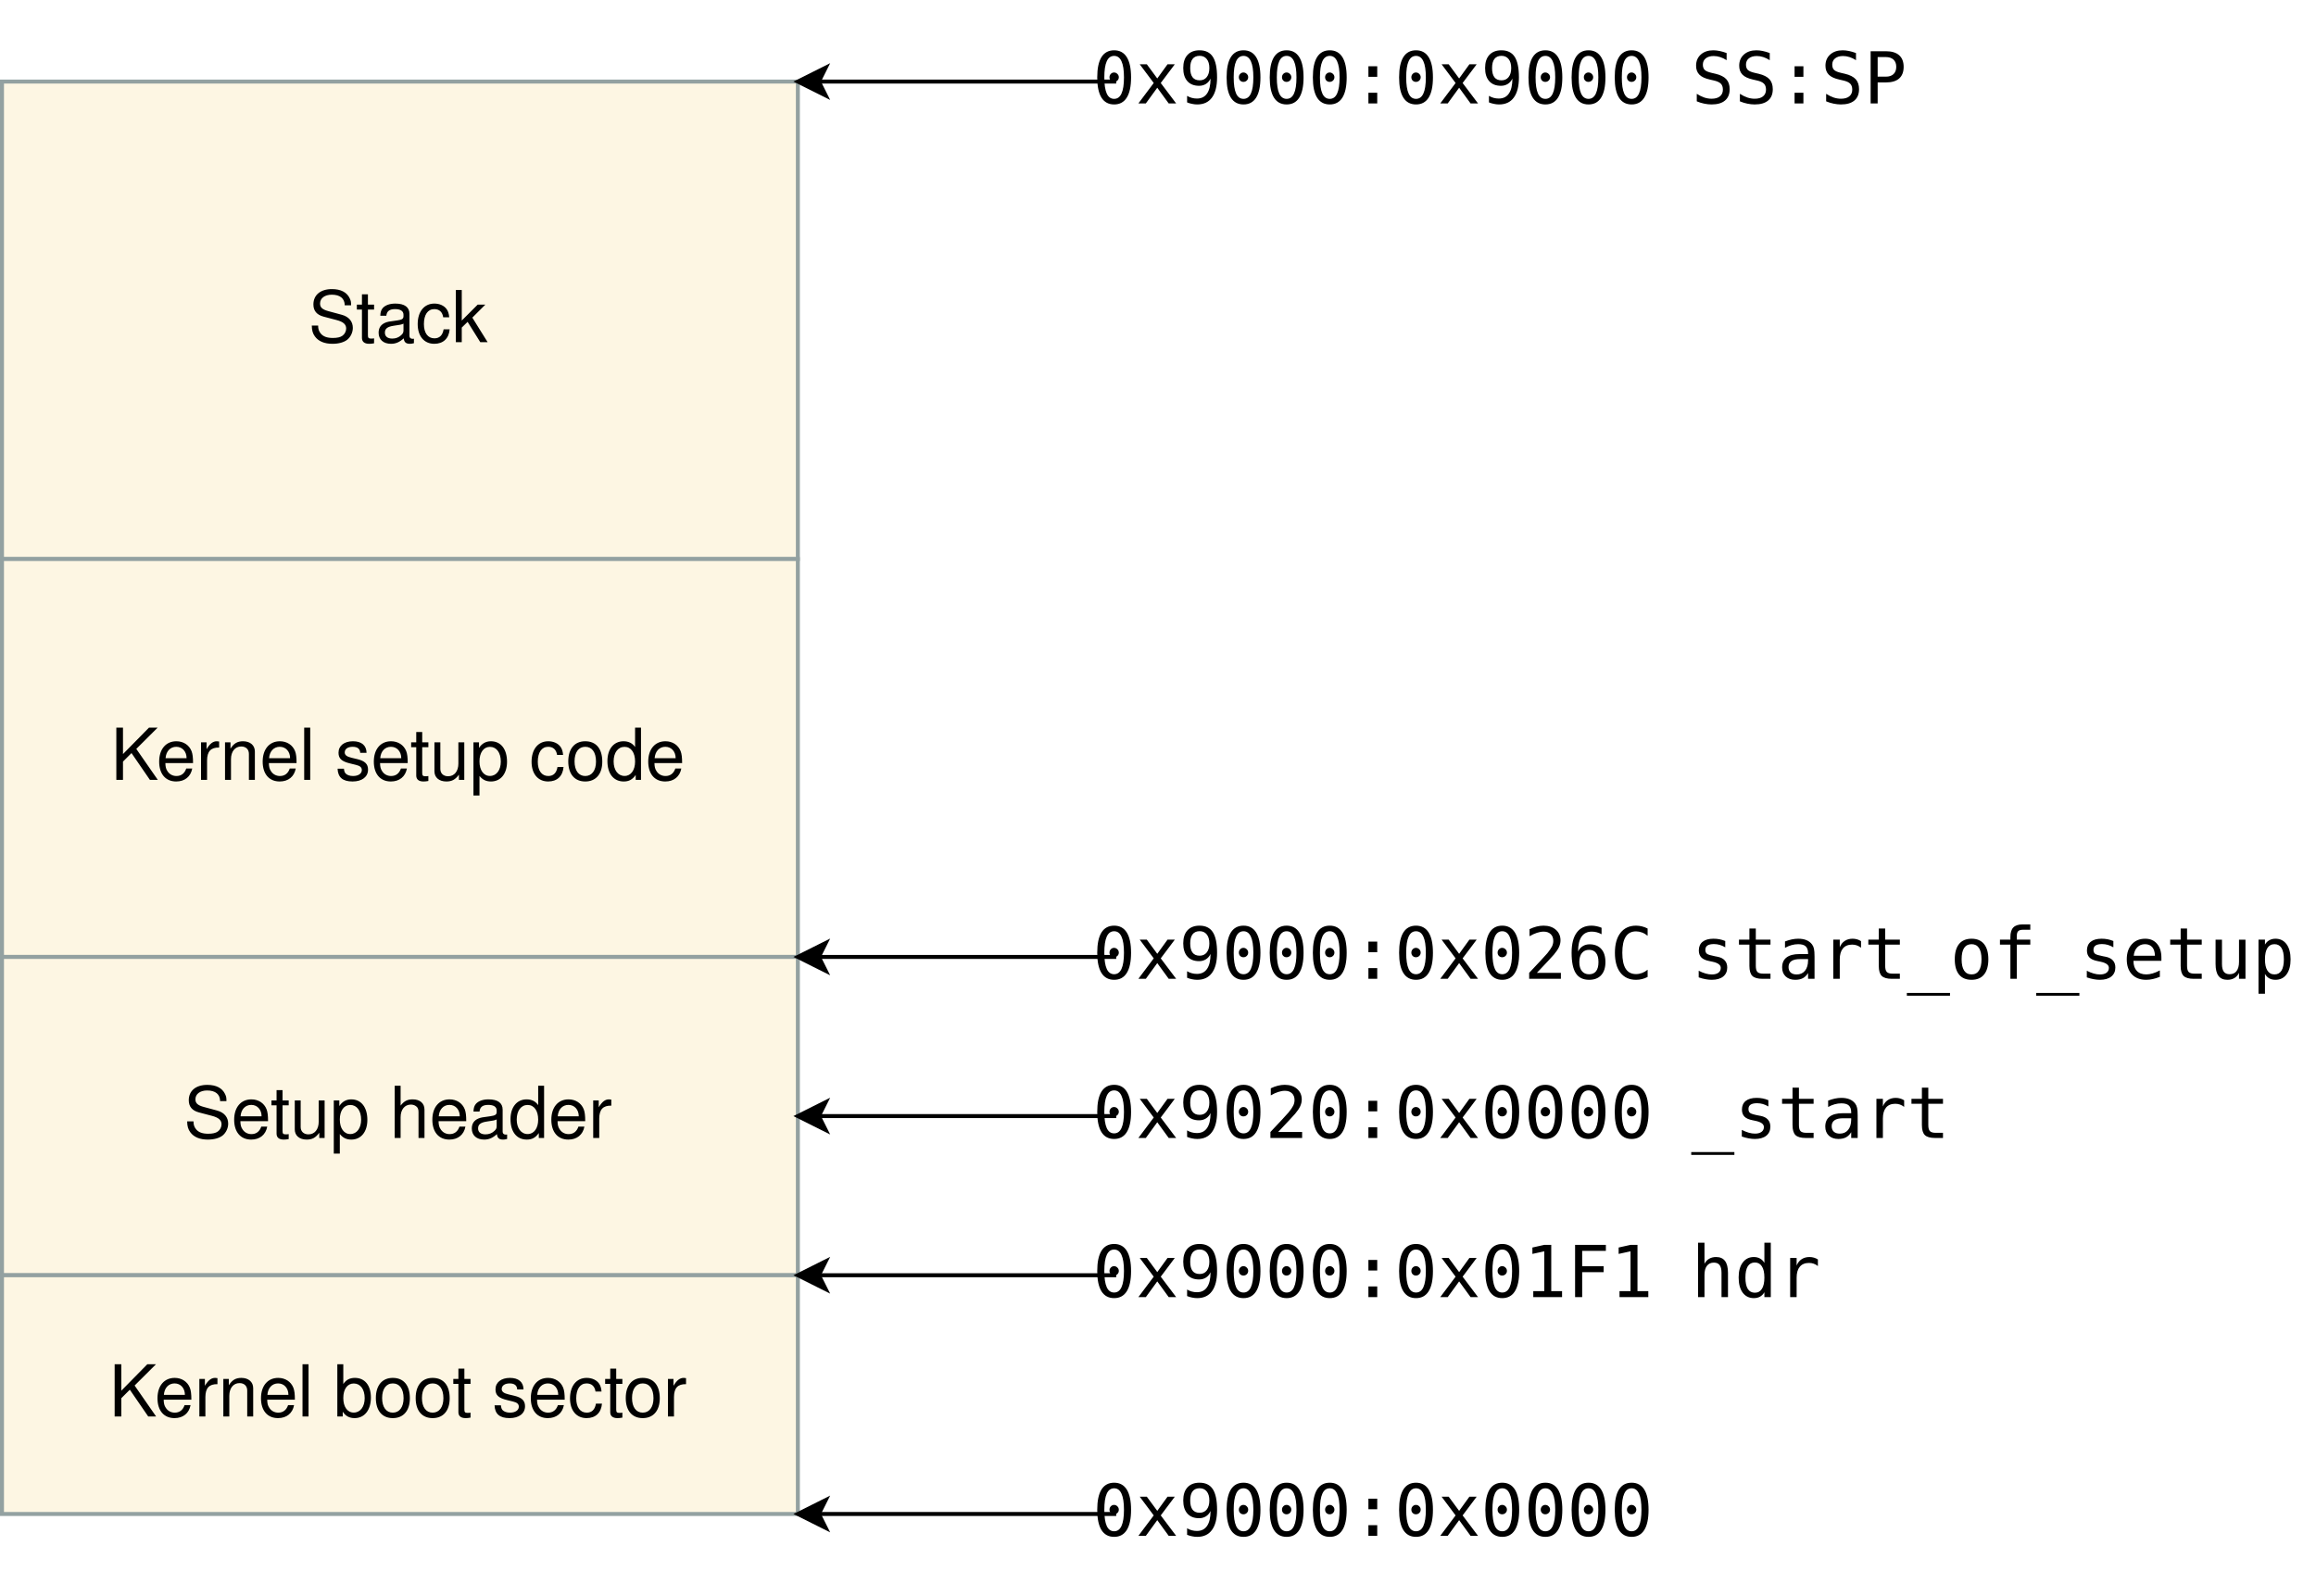
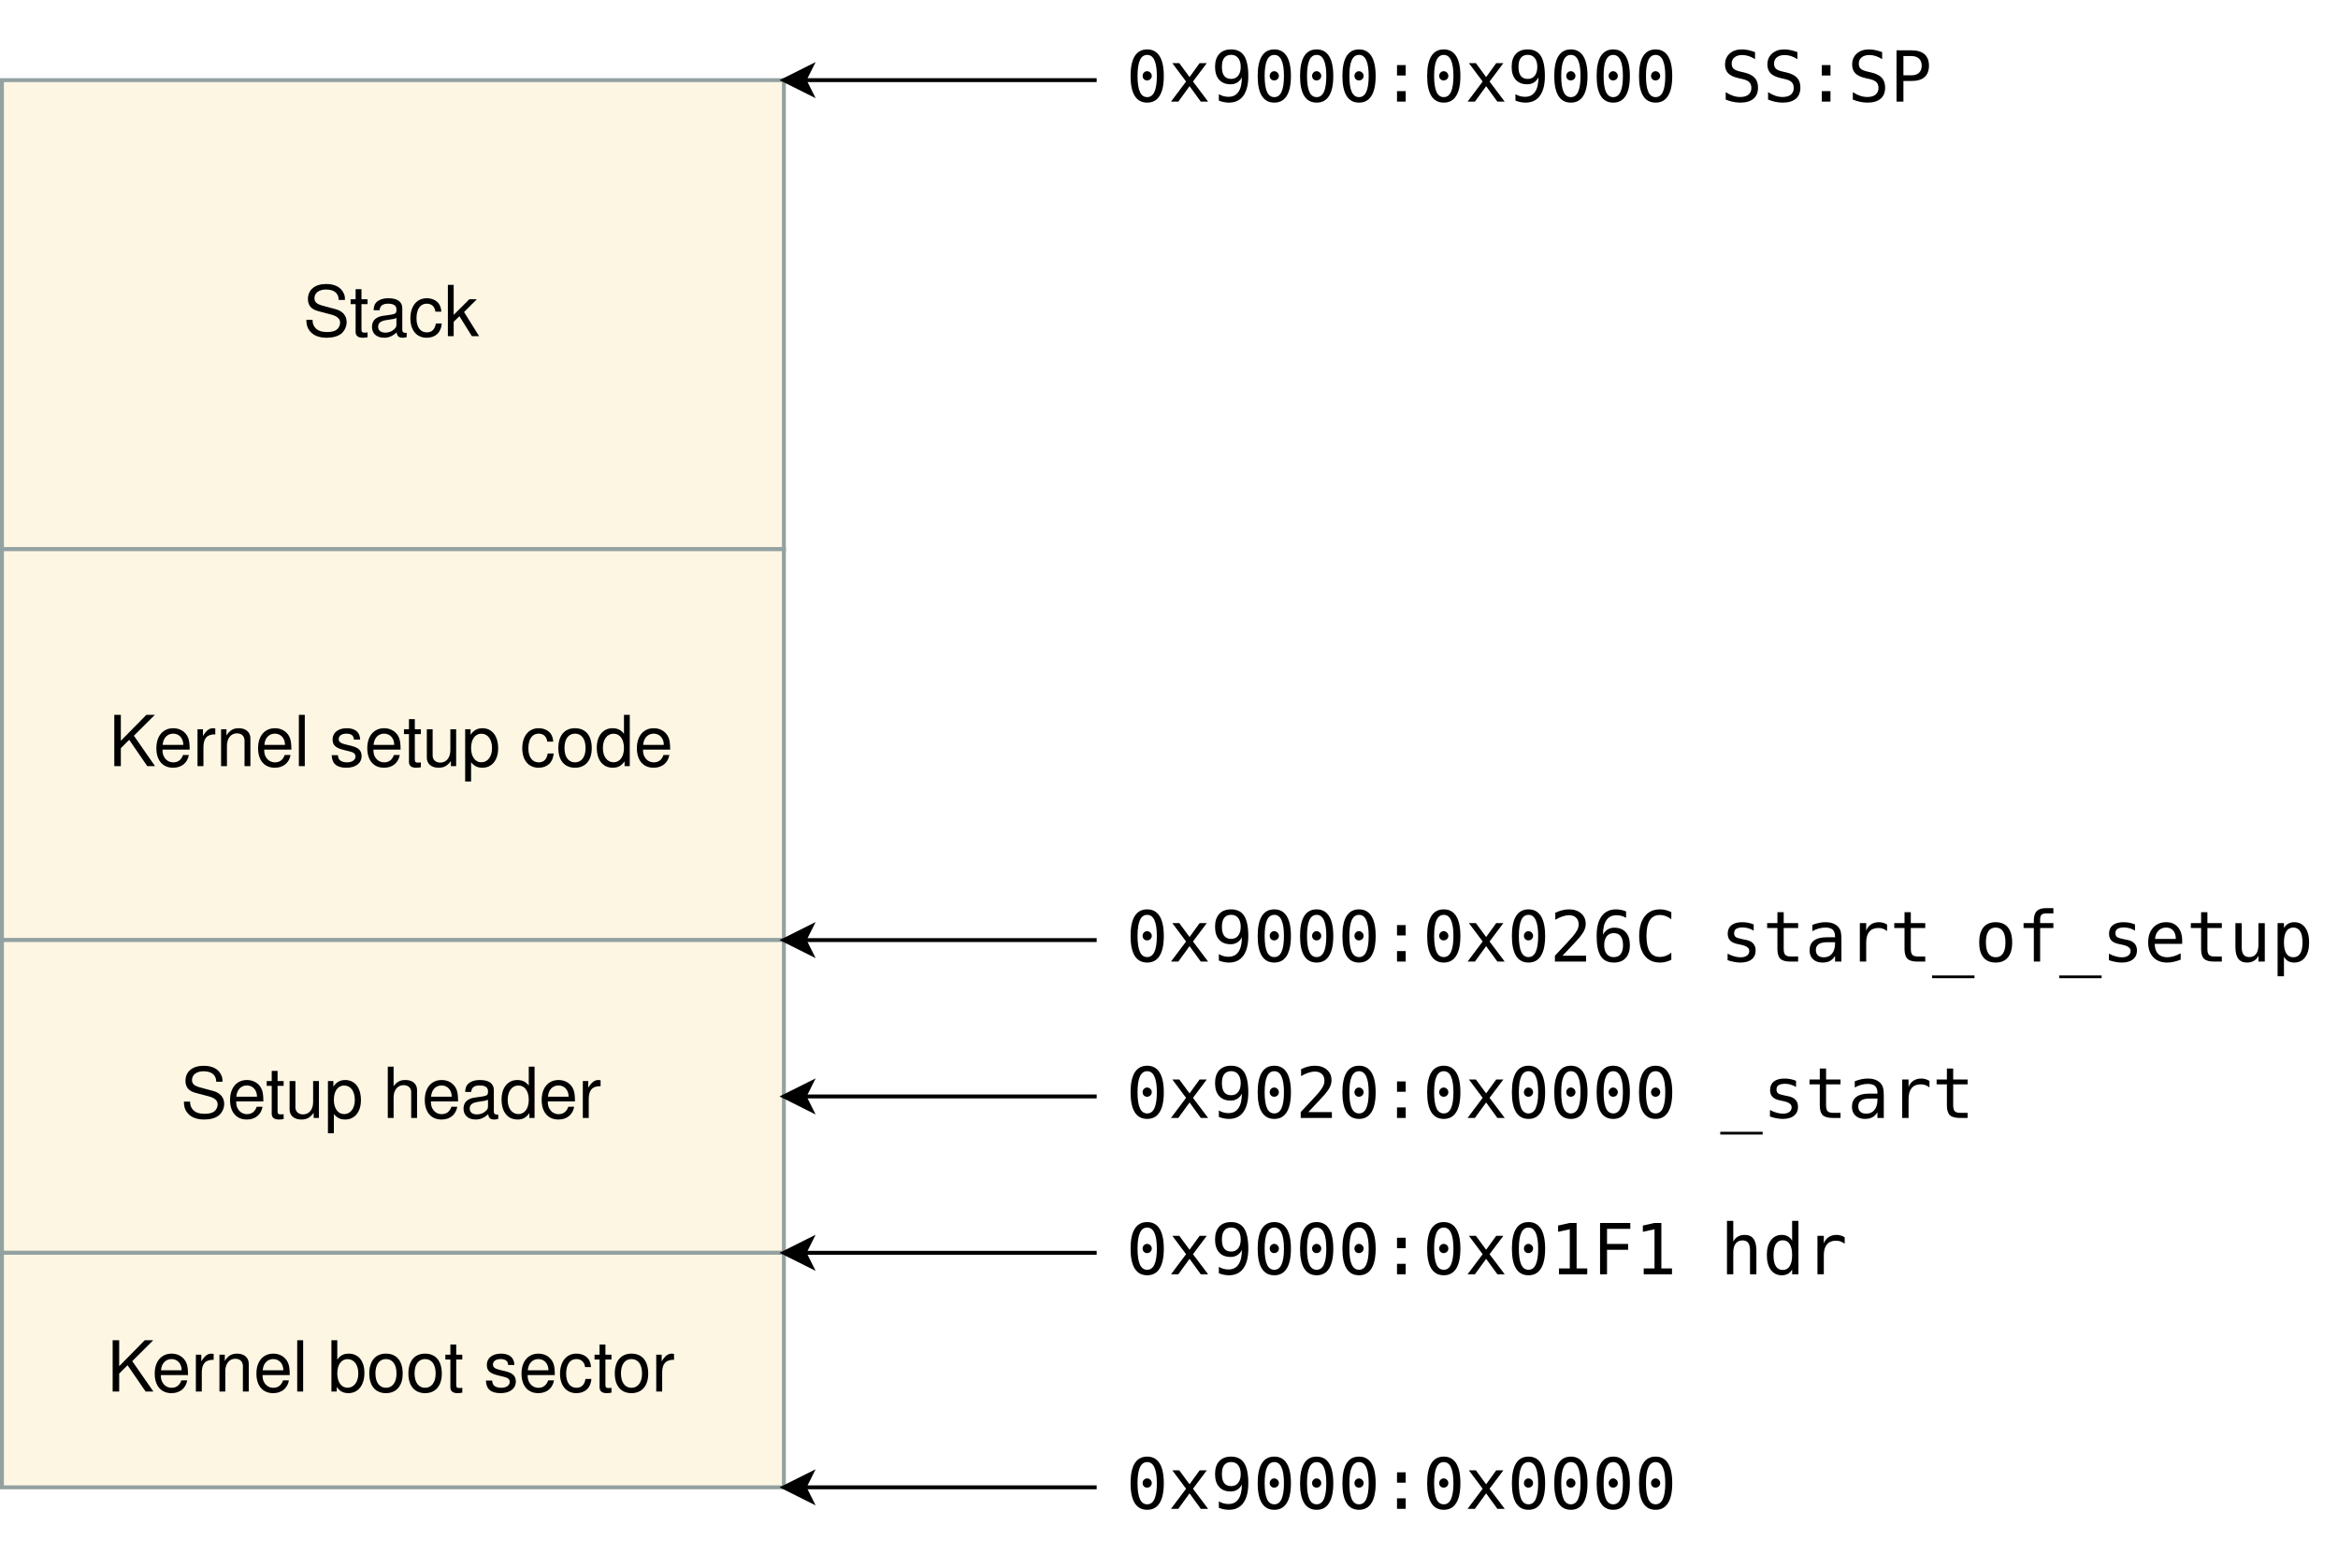
- <svg xmlns="http://www.w3.org/2000/svg" style="background: transparent; background-color: transparent; color-scheme: light dark;" version="1.1" width="582px" height="401px" viewBox="0 0 582 401" content="&lt;mxfile host=&quot;app.diagrams.net&quot;&gt;&lt;diagram name=&quot;Page-1&quot; id=&quot;early-stack&quot;&gt;&lt;mxGraphModel grid=&quot;1&quot; gridSize=&quot;10&quot; guides=&quot;1&quot; tooltips=&quot;1&quot; connect=&quot;1&quot; arrows=&quot;1&quot; fold=&quot;1&quot; page=&quot;1&quot; pageScale=&quot;1&quot; pageWidth=&quot;850&quot; pageHeight=&quot;1100&quot; math=&quot;0&quot; shadow=&quot;0&quot;&gt;&lt;root&gt;&lt;mxCell id=&quot;0&quot; /&gt;&lt;mxCell id=&quot;1&quot; parent=&quot;0&quot; /&gt;&lt;mxCell id=&quot;early-stack-1&quot; parent=&quot;1&quot; style=&quot;rounded=0;whiteSpace=wrap;html=1;fillColor=#FDF6E3;strokeColor=#93A1A1;strokeWidth=1;fontColor=#000000;fontSize=18;fontFamily=Helvetica;&quot; value=&quot;Stack&quot; vertex=&quot;1&quot;&gt;&lt;mxGeometry x=&quot;200&quot; y=&quot;80&quot; width=&quot;200&quot; height=&quot;120&quot; as=&quot;geometry&quot; /&gt;&lt;/mxCell&gt;&lt;mxCell id=&quot;early-stack-2&quot; parent=&quot;1&quot; style=&quot;rounded=0;whiteSpace=wrap;html=1;fillColor=#FDF6E3;strokeColor=#93A1A1;strokeWidth=1;fontColor=#000000;fontSize=18;fontFamily=Helvetica;&quot; value=&quot;Kernel setup code&quot; vertex=&quot;1&quot;&gt;&lt;mxGeometry x=&quot;200&quot; y=&quot;200&quot; width=&quot;200&quot; height=&quot;100&quot; as=&quot;geometry&quot; /&gt;&lt;/mxCell&gt;&lt;mxCell id=&quot;early-stack-3&quot; parent=&quot;1&quot; style=&quot;rounded=0;whiteSpace=wrap;html=1;fillColor=#FDF6E3;strokeColor=#93A1A1;strokeWidth=1;fontColor=#000000;fontSize=18;fontFamily=Helvetica;&quot; value=&quot;Setup header&quot; vertex=&quot;1&quot;&gt;&lt;mxGeometry x=&quot;200&quot; y=&quot;300&quot; width=&quot;200&quot; height=&quot;80&quot; as=&quot;geometry&quot; /&gt;&lt;/mxCell&gt;&lt;mxCell id=&quot;early-stack-4&quot; parent=&quot;1&quot; style=&quot;rounded=0;whiteSpace=wrap;html=1;fillColor=#FDF6E3;strokeColor=#93A1A1;strokeWidth=1;fontColor=#000000;fontSize=18;fontFamily=Helvetica;&quot; value=&quot;Kernel boot sector&quot; vertex=&quot;1&quot;&gt;&lt;mxGeometry x=&quot;200&quot; y=&quot;380&quot; width=&quot;200&quot; height=&quot;60&quot; as=&quot;geometry&quot; /&gt;&lt;/mxCell&gt;&lt;mxCell id=&quot;early-stack-5&quot; edge=&quot;1&quot; parent=&quot;1&quot; style=&quot;edgeStyle=orthogonalEdgeStyle;rounded=0;orthogonalLoop=1;html=1;&quot;&gt;&lt;mxGeometry relative=&quot;1&quot; as=&quot;geometry&quot;&gt;&lt;mxPoint x=&quot;480&quot; y=&quot;80&quot; as=&quot;sourcePoint&quot; /&gt;&lt;mxPoint x=&quot;400&quot; y=&quot;80&quot; as=&quot;targetPoint&quot; /&gt;&lt;/mxGeometry&gt;&lt;/mxCell&gt;&lt;mxCell id=&quot;early-stack-6&quot; parent=&quot;1&quot; style=&quot;text;html=1;align=center;verticalAlign=middle;whiteSpace=wrap;rounded=0;fontSize=18;fontFamily=monospace;fontColor=#000000;&quot; value=&quot;0x9000:0x9000&quot; vertex=&quot;1&quot;&gt;&lt;mxGeometry x=&quot;480&quot; y=&quot;65&quot; width=&quot;130&quot; height=&quot;30&quot; as=&quot;geometry&quot; /&gt;&lt;/mxCell&gt;&lt;mxCell id=&quot;early-stack-7&quot; parent=&quot;1&quot; style=&quot;text;html=1;align=left;verticalAlign=middle;whiteSpace=nowrap;rounded=0;fontSize=18;fontFamily=monospace;fontColor=#000000;&quot; value=&quot;SS:SP&quot; vertex=&quot;1&quot;&gt;&lt;mxGeometry x=&quot;625&quot; y=&quot;65&quot; width=&quot;157&quot; height=&quot;30&quot; as=&quot;geometry&quot; /&gt;&lt;/mxCell&gt;&lt;mxCell id=&quot;early-stack-8&quot; edge=&quot;1&quot; parent=&quot;1&quot; style=&quot;edgeStyle=orthogonalEdgeStyle;rounded=0;orthogonalLoop=1;html=1;&quot;&gt;&lt;mxGeometry relative=&quot;1&quot; as=&quot;geometry&quot;&gt;&lt;mxPoint x=&quot;480&quot; y=&quot;300&quot; as=&quot;sourcePoint&quot; /&gt;&lt;mxPoint x=&quot;400&quot; y=&quot;300&quot; as=&quot;targetPoint&quot; /&gt;&lt;/mxGeometry&gt;&lt;/mxCell&gt;&lt;mxCell id=&quot;early-stack-9&quot; parent=&quot;1&quot; style=&quot;text;html=1;align=center;verticalAlign=middle;whiteSpace=wrap;rounded=0;fontSize=18;fontFamily=monospace;fontColor=#000000;&quot; value=&quot;0x9000:0x026C&quot; vertex=&quot;1&quot;&gt;&lt;mxGeometry x=&quot;480&quot; y=&quot;285&quot; width=&quot;130&quot; height=&quot;30&quot; as=&quot;geometry&quot; /&gt;&lt;/mxCell&gt;&lt;mxCell id=&quot;early-stack-10&quot; parent=&quot;1&quot; style=&quot;text;html=1;align=left;verticalAlign=middle;whiteSpace=nowrap;rounded=0;fontSize=18;fontFamily=monospace;fontColor=#000000;&quot; value=&quot;start_of_setup&quot; vertex=&quot;1&quot;&gt;&lt;mxGeometry x=&quot;625&quot; y=&quot;285&quot; width=&quot;157&quot; height=&quot;30&quot; as=&quot;geometry&quot; /&gt;&lt;/mxCell&gt;&lt;mxCell id=&quot;early-stack-11&quot; edge=&quot;1&quot; parent=&quot;1&quot; style=&quot;edgeStyle=orthogonalEdgeStyle;rounded=0;orthogonalLoop=1;html=1;&quot;&gt;&lt;mxGeometry relative=&quot;1&quot; as=&quot;geometry&quot;&gt;&lt;mxPoint x=&quot;480&quot; y=&quot;340&quot; as=&quot;sourcePoint&quot; /&gt;&lt;mxPoint x=&quot;400&quot; y=&quot;340&quot; as=&quot;targetPoint&quot; /&gt;&lt;/mxGeometry&gt;&lt;/mxCell&gt;&lt;mxCell id=&quot;early-stack-12&quot; parent=&quot;1&quot; style=&quot;text;html=1;align=center;verticalAlign=middle;whiteSpace=wrap;rounded=0;fontSize=18;fontFamily=monospace;fontColor=#000000;&quot; value=&quot;0x9020:0x0000&quot; vertex=&quot;1&quot;&gt;&lt;mxGeometry x=&quot;480&quot; y=&quot;325&quot; width=&quot;130&quot; height=&quot;30&quot; as=&quot;geometry&quot; /&gt;&lt;/mxCell&gt;&lt;mxCell id=&quot;early-stack-13&quot; parent=&quot;1&quot; style=&quot;text;html=1;align=left;verticalAlign=middle;whiteSpace=nowrap;rounded=0;fontSize=18;fontFamily=monospace;fontColor=#000000;&quot; value=&quot;_start&quot; vertex=&quot;1&quot;&gt;&lt;mxGeometry x=&quot;625&quot; y=&quot;325&quot; width=&quot;157&quot; height=&quot;30&quot; as=&quot;geometry&quot; /&gt;&lt;/mxCell&gt;&lt;mxCell id=&quot;early-stack-14&quot; edge=&quot;1&quot; parent=&quot;1&quot; style=&quot;edgeStyle=orthogonalEdgeStyle;rounded=0;orthogonalLoop=1;html=1;&quot;&gt;&lt;mxGeometry relative=&quot;1&quot; as=&quot;geometry&quot;&gt;&lt;mxPoint x=&quot;480&quot; y=&quot;380&quot; as=&quot;sourcePoint&quot; /&gt;&lt;mxPoint x=&quot;400&quot; y=&quot;380&quot; as=&quot;targetPoint&quot; /&gt;&lt;/mxGeometry&gt;&lt;/mxCell&gt;&lt;mxCell id=&quot;early-stack-15&quot; parent=&quot;1&quot; style=&quot;text;html=1;align=center;verticalAlign=middle;whiteSpace=wrap;rounded=0;fontSize=18;fontFamily=monospace;fontColor=#000000;&quot; value=&quot;0x9000:0x01F1&quot; vertex=&quot;1&quot;&gt;&lt;mxGeometry x=&quot;480&quot; y=&quot;365&quot; width=&quot;130&quot; height=&quot;30&quot; as=&quot;geometry&quot; /&gt;&lt;/mxCell&gt;&lt;mxCell id=&quot;early-stack-16&quot; parent=&quot;1&quot; style=&quot;text;html=1;align=left;verticalAlign=middle;whiteSpace=nowrap;rounded=0;fontSize=18;fontFamily=monospace;fontColor=#000000;&quot; value=&quot;hdr&quot; vertex=&quot;1&quot;&gt;&lt;mxGeometry x=&quot;625&quot; y=&quot;365&quot; width=&quot;157&quot; height=&quot;30&quot; as=&quot;geometry&quot; /&gt;&lt;/mxCell&gt;&lt;mxCell id=&quot;early-stack-17&quot; edge=&quot;1&quot; parent=&quot;1&quot; style=&quot;edgeStyle=orthogonalEdgeStyle;rounded=0;orthogonalLoop=1;html=1;&quot;&gt;&lt;mxGeometry relative=&quot;1&quot; as=&quot;geometry&quot;&gt;&lt;mxPoint x=&quot;480&quot; y=&quot;440&quot; as=&quot;sourcePoint&quot; /&gt;&lt;mxPoint x=&quot;400&quot; y=&quot;440&quot; as=&quot;targetPoint&quot; /&gt;&lt;/mxGeometry&gt;&lt;/mxCell&gt;&lt;mxCell id=&quot;early-stack-18&quot; parent=&quot;1&quot; style=&quot;text;html=1;align=center;verticalAlign=middle;whiteSpace=wrap;rounded=0;fontSize=18;fontFamily=monospace;fontColor=#000000;&quot; value=&quot;0x9000:0x0000&quot; vertex=&quot;1&quot;&gt;&lt;mxGeometry x=&quot;480&quot; y=&quot;425&quot; width=&quot;130&quot; height=&quot;30&quot; as=&quot;geometry&quot; /&gt;&lt;/mxCell&gt;&lt;/root&gt;&lt;/mxGraphModel&gt;&lt;/diagram&gt;&lt;/mxfile&gt;">
+ <svg xmlns="http://www.w3.org/2000/svg" style="background: transparent; background-color: transparent; color-scheme: light dark;" version="1.1" width="598px" height="401px" viewBox="0 0 598 401" content="&lt;mxfile host=&quot;app.diagrams.net&quot;&gt;&lt;diagram name=&quot;Page-1&quot; id=&quot;early-stack&quot;&gt;&lt;mxGraphModel grid=&quot;1&quot; gridSize=&quot;10&quot; guides=&quot;1&quot; tooltips=&quot;1&quot; connect=&quot;1&quot; arrows=&quot;1&quot; fold=&quot;1&quot; page=&quot;1&quot; pageScale=&quot;1&quot; pageWidth=&quot;850&quot; pageHeight=&quot;1100&quot; math=&quot;0&quot; shadow=&quot;0&quot;&gt;&lt;root&gt;&lt;mxCell id=&quot;0&quot; /&gt;&lt;mxCell id=&quot;1&quot; parent=&quot;0&quot; /&gt;&lt;mxCell id=&quot;early-stack-1&quot; parent=&quot;1&quot; style=&quot;rounded=0;whiteSpace=wrap;html=1;fillColor=#FDF6E3;strokeColor=#93A1A1;strokeWidth=1;fontColor=#000000;fontSize=18;fontFamily=Helvetica;&quot; value=&quot;Stack&quot; vertex=&quot;1&quot;&gt;&lt;mxGeometry x=&quot;200&quot; y=&quot;80&quot; width=&quot;200&quot; height=&quot;120&quot; as=&quot;geometry&quot; /&gt;&lt;/mxCell&gt;&lt;mxCell id=&quot;early-stack-2&quot; parent=&quot;1&quot; style=&quot;rounded=0;whiteSpace=wrap;html=1;fillColor=#FDF6E3;strokeColor=#93A1A1;strokeWidth=1;fontColor=#000000;fontSize=18;fontFamily=Helvetica;&quot; value=&quot;Kernel setup code&quot; vertex=&quot;1&quot;&gt;&lt;mxGeometry x=&quot;200&quot; y=&quot;200&quot; width=&quot;200&quot; height=&quot;100&quot; as=&quot;geometry&quot; /&gt;&lt;/mxCell&gt;&lt;mxCell id=&quot;early-stack-3&quot; parent=&quot;1&quot; style=&quot;rounded=0;whiteSpace=wrap;html=1;fillColor=#FDF6E3;strokeColor=#93A1A1;strokeWidth=1;fontColor=#000000;fontSize=18;fontFamily=Helvetica;&quot; value=&quot;Setup header&quot; vertex=&quot;1&quot;&gt;&lt;mxGeometry x=&quot;200&quot; y=&quot;300&quot; width=&quot;200&quot; height=&quot;80&quot; as=&quot;geometry&quot; /&gt;&lt;/mxCell&gt;&lt;mxCell id=&quot;early-stack-4&quot; parent=&quot;1&quot; style=&quot;rounded=0;whiteSpace=wrap;html=1;fillColor=#FDF6E3;strokeColor=#93A1A1;strokeWidth=1;fontColor=#000000;fontSize=18;fontFamily=Helvetica;&quot; value=&quot;Kernel boot sector&quot; vertex=&quot;1&quot;&gt;&lt;mxGeometry x=&quot;200&quot; y=&quot;380&quot; width=&quot;200&quot; height=&quot;60&quot; as=&quot;geometry&quot; /&gt;&lt;/mxCell&gt;&lt;mxCell id=&quot;early-stack-5&quot; edge=&quot;1&quot; parent=&quot;1&quot; style=&quot;edgeStyle=orthogonalEdgeStyle;rounded=0;orthogonalLoop=1;html=1;&quot;&gt;&lt;mxGeometry relative=&quot;1&quot; as=&quot;geometry&quot;&gt;&lt;mxPoint x=&quot;480&quot; y=&quot;80&quot; as=&quot;sourcePoint&quot; /&gt;&lt;mxPoint x=&quot;400&quot; y=&quot;80&quot; as=&quot;targetPoint&quot; /&gt;&lt;/mxGeometry&gt;&lt;/mxCell&gt;&lt;mxCell id=&quot;early-stack-6&quot; parent=&quot;1&quot; style=&quot;text;html=1;align=left;verticalAlign=middle;whiteSpace=wrap;rounded=0;fontSize=18;fontFamily=monospace;fontColor=#000000;&quot; value=&quot;0x9000:0x9000&quot; vertex=&quot;1&quot;&gt;&lt;mxGeometry x=&quot;488&quot; y=&quot;65&quot; width=&quot;145&quot; height=&quot;30&quot; as=&quot;geometry&quot; /&gt;&lt;/mxCell&gt;&lt;mxCell id=&quot;early-stack-7&quot; parent=&quot;1&quot; style=&quot;text;html=1;align=left;verticalAlign=middle;whiteSpace=nowrap;rounded=0;fontSize=18;fontFamily=monospace;fontColor=#000000;&quot; value=&quot;SS:SP&quot; vertex=&quot;1&quot;&gt;&lt;mxGeometry x=&quot;640&quot; y=&quot;65&quot; width=&quot;157&quot; height=&quot;30&quot; as=&quot;geometry&quot; /&gt;&lt;/mxCell&gt;&lt;mxCell id=&quot;early-stack-8&quot; edge=&quot;1&quot; parent=&quot;1&quot; style=&quot;edgeStyle=orthogonalEdgeStyle;rounded=0;orthogonalLoop=1;html=1;&quot;&gt;&lt;mxGeometry relative=&quot;1&quot; as=&quot;geometry&quot;&gt;&lt;mxPoint x=&quot;480&quot; y=&quot;300&quot; as=&quot;sourcePoint&quot; /&gt;&lt;mxPoint x=&quot;400&quot; y=&quot;300&quot; as=&quot;targetPoint&quot; /&gt;&lt;/mxGeometry&gt;&lt;/mxCell&gt;&lt;mxCell id=&quot;early-stack-9&quot; parent=&quot;1&quot; style=&quot;text;html=1;align=left;verticalAlign=middle;whiteSpace=wrap;rounded=0;fontSize=18;fontFamily=monospace;fontColor=#000000;&quot; value=&quot;0x9000:0x026C&quot; vertex=&quot;1&quot;&gt;&lt;mxGeometry x=&quot;488&quot; y=&quot;285&quot; width=&quot;145&quot; height=&quot;30&quot; as=&quot;geometry&quot; /&gt;&lt;/mxCell&gt;&lt;mxCell id=&quot;early-stack-10&quot; parent=&quot;1&quot; style=&quot;text;html=1;align=left;verticalAlign=middle;whiteSpace=nowrap;rounded=0;fontSize=18;fontFamily=monospace;fontColor=#000000;&quot; value=&quot;start_of_setup&quot; vertex=&quot;1&quot;&gt;&lt;mxGeometry x=&quot;640&quot; y=&quot;285&quot; width=&quot;157&quot; height=&quot;30&quot; as=&quot;geometry&quot; /&gt;&lt;/mxCell&gt;&lt;mxCell id=&quot;early-stack-11&quot; edge=&quot;1&quot; parent=&quot;1&quot; style=&quot;edgeStyle=orthogonalEdgeStyle;rounded=0;orthogonalLoop=1;html=1;&quot;&gt;&lt;mxGeometry relative=&quot;1&quot; as=&quot;geometry&quot;&gt;&lt;mxPoint x=&quot;480&quot; y=&quot;340&quot; as=&quot;sourcePoint&quot; /&gt;&lt;mxPoint x=&quot;400&quot; y=&quot;340&quot; as=&quot;targetPoint&quot; /&gt;&lt;/mxGeometry&gt;&lt;/mxCell&gt;&lt;mxCell id=&quot;early-stack-12&quot; parent=&quot;1&quot; style=&quot;text;html=1;align=left;verticalAlign=middle;whiteSpace=wrap;rounded=0;fontSize=18;fontFamily=monospace;fontColor=#000000;&quot; value=&quot;0x9020:0x0000&quot; vertex=&quot;1&quot;&gt;&lt;mxGeometry x=&quot;488&quot; y=&quot;325&quot; width=&quot;145&quot; height=&quot;30&quot; as=&quot;geometry&quot; /&gt;&lt;/mxCell&gt;&lt;mxCell id=&quot;early-stack-13&quot; parent=&quot;1&quot; style=&quot;text;html=1;align=left;verticalAlign=middle;whiteSpace=nowrap;rounded=0;fontSize=18;fontFamily=monospace;fontColor=#000000;&quot; value=&quot;_start&quot; vertex=&quot;1&quot;&gt;&lt;mxGeometry x=&quot;640&quot; y=&quot;325&quot; width=&quot;157&quot; height=&quot;30&quot; as=&quot;geometry&quot; /&gt;&lt;/mxCell&gt;&lt;mxCell id=&quot;early-stack-14&quot; edge=&quot;1&quot; parent=&quot;1&quot; style=&quot;edgeStyle=orthogonalEdgeStyle;rounded=0;orthogonalLoop=1;html=1;&quot;&gt;&lt;mxGeometry relative=&quot;1&quot; as=&quot;geometry&quot;&gt;&lt;mxPoint x=&quot;480&quot; y=&quot;380&quot; as=&quot;sourcePoint&quot; /&gt;&lt;mxPoint x=&quot;400&quot; y=&quot;380&quot; as=&quot;targetPoint&quot; /&gt;&lt;/mxGeometry&gt;&lt;/mxCell&gt;&lt;mxCell id=&quot;early-stack-15&quot; parent=&quot;1&quot; style=&quot;text;html=1;align=left;verticalAlign=middle;whiteSpace=wrap;rounded=0;fontSize=18;fontFamily=monospace;fontColor=#000000;&quot; value=&quot;0x9000:0x01F1&quot; vertex=&quot;1&quot;&gt;&lt;mxGeometry x=&quot;488&quot; y=&quot;365&quot; width=&quot;145&quot; height=&quot;30&quot; as=&quot;geometry&quot; /&gt;&lt;/mxCell&gt;&lt;mxCell id=&quot;early-stack-16&quot; parent=&quot;1&quot; style=&quot;text;html=1;align=left;verticalAlign=middle;whiteSpace=nowrap;rounded=0;fontSize=18;fontFamily=monospace;fontColor=#000000;&quot; value=&quot;hdr&quot; vertex=&quot;1&quot;&gt;&lt;mxGeometry x=&quot;640&quot; y=&quot;365&quot; width=&quot;157&quot; height=&quot;30&quot; as=&quot;geometry&quot; /&gt;&lt;/mxCell&gt;&lt;mxCell id=&quot;early-stack-17&quot; edge=&quot;1&quot; parent=&quot;1&quot; style=&quot;edgeStyle=orthogonalEdgeStyle;rounded=0;orthogonalLoop=1;html=1;&quot;&gt;&lt;mxGeometry relative=&quot;1&quot; as=&quot;geometry&quot;&gt;&lt;mxPoint x=&quot;480&quot; y=&quot;440&quot; as=&quot;sourcePoint&quot; /&gt;&lt;mxPoint x=&quot;400&quot; y=&quot;440&quot; as=&quot;targetPoint&quot; /&gt;&lt;/mxGeometry&gt;&lt;/mxCell&gt;&lt;mxCell id=&quot;early-stack-18&quot; parent=&quot;1&quot; style=&quot;text;html=1;align=left;verticalAlign=middle;whiteSpace=wrap;rounded=0;fontSize=18;fontFamily=monospace;fontColor=#000000;&quot; value=&quot;0x9000:0x0000&quot; vertex=&quot;1&quot;&gt;&lt;mxGeometry x=&quot;488&quot; y=&quot;425&quot; width=&quot;145&quot; height=&quot;30&quot; as=&quot;geometry&quot; /&gt;&lt;/mxCell&gt;&lt;/root&gt;&lt;/mxGraphModel&gt;&lt;/diagram&gt;&lt;/mxfile&gt;">
  <defs />
  <g>
    <rect x="0.5" y="20.5" width="200" height="120" fill="#fdf6e3" stroke="#93a1a1" style="fill: light-dark(rgb(253, 246, 227), rgb(32, 26, 10)); stroke: light-dark(rgb(147, 161, 161), rgb(92, 104, 104));" />
    <text x="100" y="86" fill="#000000" style="fill: light-dark(rgb(0, 0, 0), rgb(237, 237, 237));" font-family="Helvetica" font-size="18px" text-anchor="middle">Stack</text>
    <rect x="0.5" y="140.5" width="200" height="100" fill="#fdf6e3" stroke="#93a1a1" style="fill: light-dark(rgb(253, 246, 227), rgb(32, 26, 10)); stroke: light-dark(rgb(147, 161, 161), rgb(92, 104, 104));" />
    <text x="100" y="196" fill="#000000" style="fill: light-dark(rgb(0, 0, 0), rgb(237, 237, 237));" font-family="Helvetica" font-size="18px" text-anchor="middle">Kernel setup code</text>
    <rect x="0.5" y="240.5" width="200" height="80" fill="#fdf6e3" stroke="#93a1a1" style="fill: light-dark(rgb(253, 246, 227), rgb(32, 26, 10)); stroke: light-dark(rgb(147, 161, 161), rgb(92, 104, 104));" />
    <text x="100" y="286" fill="#000000" style="fill: light-dark(rgb(0, 0, 0), rgb(237, 237, 237));" font-family="Helvetica" font-size="18px" text-anchor="middle">Setup header</text>
    <rect x="0.5" y="320.5" width="200" height="60" fill="#fdf6e3" stroke="#93a1a1" style="fill: light-dark(rgb(253, 246, 227), rgb(32, 26, 10)); stroke: light-dark(rgb(147, 161, 161), rgb(92, 104, 104));" />
    <text x="100" y="356" fill="#000000" style="fill: light-dark(rgb(0, 0, 0), rgb(237, 237, 237));" font-family="Helvetica" font-size="18px" text-anchor="middle">Kernel boot sector</text>
    <path d="M 280.5 20.5 L 205.75 20.5" fill="none" stroke="#000000" style="stroke: light-dark(rgb(0, 0, 0), rgb(255, 255, 255));" />
    <path d="M 200.5 20.5 L 207.5 17 L 205.75 20.5 L 207.5 24 Z" fill="#000000" stroke="#000000" style="fill: light-dark(rgb(0, 0, 0), rgb(255, 255, 255)); stroke: light-dark(rgb(0, 0, 0), rgb(255, 255, 255));" />
-     <text x="345" y="26" fill="#000000" style="fill: light-dark(rgb(0, 0, 0), rgb(237, 237, 237));" font-family="monospace" font-size="18px" text-anchor="middle">0x9000:0x9000</text>
-     <text x="425" y="26" fill="#000000" style="fill: light-dark(rgb(0, 0, 0), rgb(237, 237, 237));" font-family="monospace" font-size="18px" text-anchor="start">SS:SP</text>
+     <text x="288" y="26" fill="#000000" style="fill: light-dark(rgb(0, 0, 0), rgb(237, 237, 237));" font-family="monospace" font-size="18px" text-anchor="start">0x9000:0x9000</text>
+     <text x="440" y="26" fill="#000000" style="fill: light-dark(rgb(0, 0, 0), rgb(237, 237, 237));" font-family="monospace" font-size="18px" text-anchor="start">SS:SP</text>
    <path d="M 280.5 240.5 L 205.75 240.5" fill="none" stroke="#000000" style="stroke: light-dark(rgb(0, 0, 0), rgb(255, 255, 255));" />
    <path d="M 200.5 240.5 L 207.5 237 L 205.75 240.5 L 207.5 244 Z" fill="#000000" stroke="#000000" style="fill: light-dark(rgb(0, 0, 0), rgb(255, 255, 255)); stroke: light-dark(rgb(0, 0, 0), rgb(255, 255, 255));" />
-     <text x="345" y="246" fill="#000000" style="fill: light-dark(rgb(0, 0, 0), rgb(237, 237, 237));" font-family="monospace" font-size="18px" text-anchor="middle">0x9000:0x026C</text>
-     <text x="425" y="246" fill="#000000" style="fill: light-dark(rgb(0, 0, 0), rgb(237, 237, 237));" font-family="monospace" font-size="18px" text-anchor="start">start_of_setup</text>
+     <text x="288" y="246" fill="#000000" style="fill: light-dark(rgb(0, 0, 0), rgb(237, 237, 237));" font-family="monospace" font-size="18px" text-anchor="start">0x9000:0x026C</text>
+     <text x="440" y="246" fill="#000000" style="fill: light-dark(rgb(0, 0, 0), rgb(237, 237, 237));" font-family="monospace" font-size="18px" text-anchor="start">start_of_setup</text>
    <path d="M 280.5 280.5 L 205.75 280.5" fill="none" stroke="#000000" style="stroke: light-dark(rgb(0, 0, 0), rgb(255, 255, 255));" />
    <path d="M 200.5 280.5 L 207.5 277 L 205.75 280.5 L 207.5 284 Z" fill="#000000" stroke="#000000" style="fill: light-dark(rgb(0, 0, 0), rgb(255, 255, 255)); stroke: light-dark(rgb(0, 0, 0), rgb(255, 255, 255));" />
-     <text x="345" y="286" fill="#000000" style="fill: light-dark(rgb(0, 0, 0), rgb(237, 237, 237));" font-family="monospace" font-size="18px" text-anchor="middle">0x9020:0x0000</text>
-     <text x="425" y="286" fill="#000000" style="fill: light-dark(rgb(0, 0, 0), rgb(237, 237, 237));" font-family="monospace" font-size="18px" text-anchor="start">_start</text>
+     <text x="288" y="286" fill="#000000" style="fill: light-dark(rgb(0, 0, 0), rgb(237, 237, 237));" font-family="monospace" font-size="18px" text-anchor="start">0x9020:0x0000</text>
+     <text x="440" y="286" fill="#000000" style="fill: light-dark(rgb(0, 0, 0), rgb(237, 237, 237));" font-family="monospace" font-size="18px" text-anchor="start">_start</text>
    <path d="M 280.5 320.5 L 205.75 320.5" fill="none" stroke="#000000" style="stroke: light-dark(rgb(0, 0, 0), rgb(255, 255, 255));" />
    <path d="M 200.5 320.5 L 207.5 317 L 205.75 320.5 L 207.5 324 Z" fill="#000000" stroke="#000000" style="fill: light-dark(rgb(0, 0, 0), rgb(255, 255, 255)); stroke: light-dark(rgb(0, 0, 0), rgb(255, 255, 255));" />
-     <text x="345" y="326" fill="#000000" style="fill: light-dark(rgb(0, 0, 0), rgb(237, 237, 237));" font-family="monospace" font-size="18px" text-anchor="middle">0x9000:0x01F1</text>
-     <text x="425" y="326" fill="#000000" style="fill: light-dark(rgb(0, 0, 0), rgb(237, 237, 237));" font-family="monospace" font-size="18px" text-anchor="start">hdr</text>
+     <text x="288" y="326" fill="#000000" style="fill: light-dark(rgb(0, 0, 0), rgb(237, 237, 237));" font-family="monospace" font-size="18px" text-anchor="start">0x9000:0x01F1</text>
+     <text x="440" y="326" fill="#000000" style="fill: light-dark(rgb(0, 0, 0), rgb(237, 237, 237));" font-family="monospace" font-size="18px" text-anchor="start">hdr</text>
    <path d="M 280.5 380.5 L 205.75 380.5" fill="none" stroke="#000000" style="stroke: light-dark(rgb(0, 0, 0), rgb(255, 255, 255));" />
    <path d="M 200.5 380.5 L 207.5 377 L 205.75 380.5 L 207.5 384 Z" fill="#000000" stroke="#000000" style="fill: light-dark(rgb(0, 0, 0), rgb(255, 255, 255)); stroke: light-dark(rgb(0, 0, 0), rgb(255, 255, 255));" />
-     <text x="345" y="386" fill="#000000" style="fill: light-dark(rgb(0, 0, 0), rgb(237, 237, 237));" font-family="monospace" font-size="18px" text-anchor="middle">0x9000:0x0000</text>
+     <text x="288" y="386" fill="#000000" style="fill: light-dark(rgb(0, 0, 0), rgb(237, 237, 237));" font-family="monospace" font-size="18px" text-anchor="start">0x9000:0x0000</text>
  </g>
</svg>
